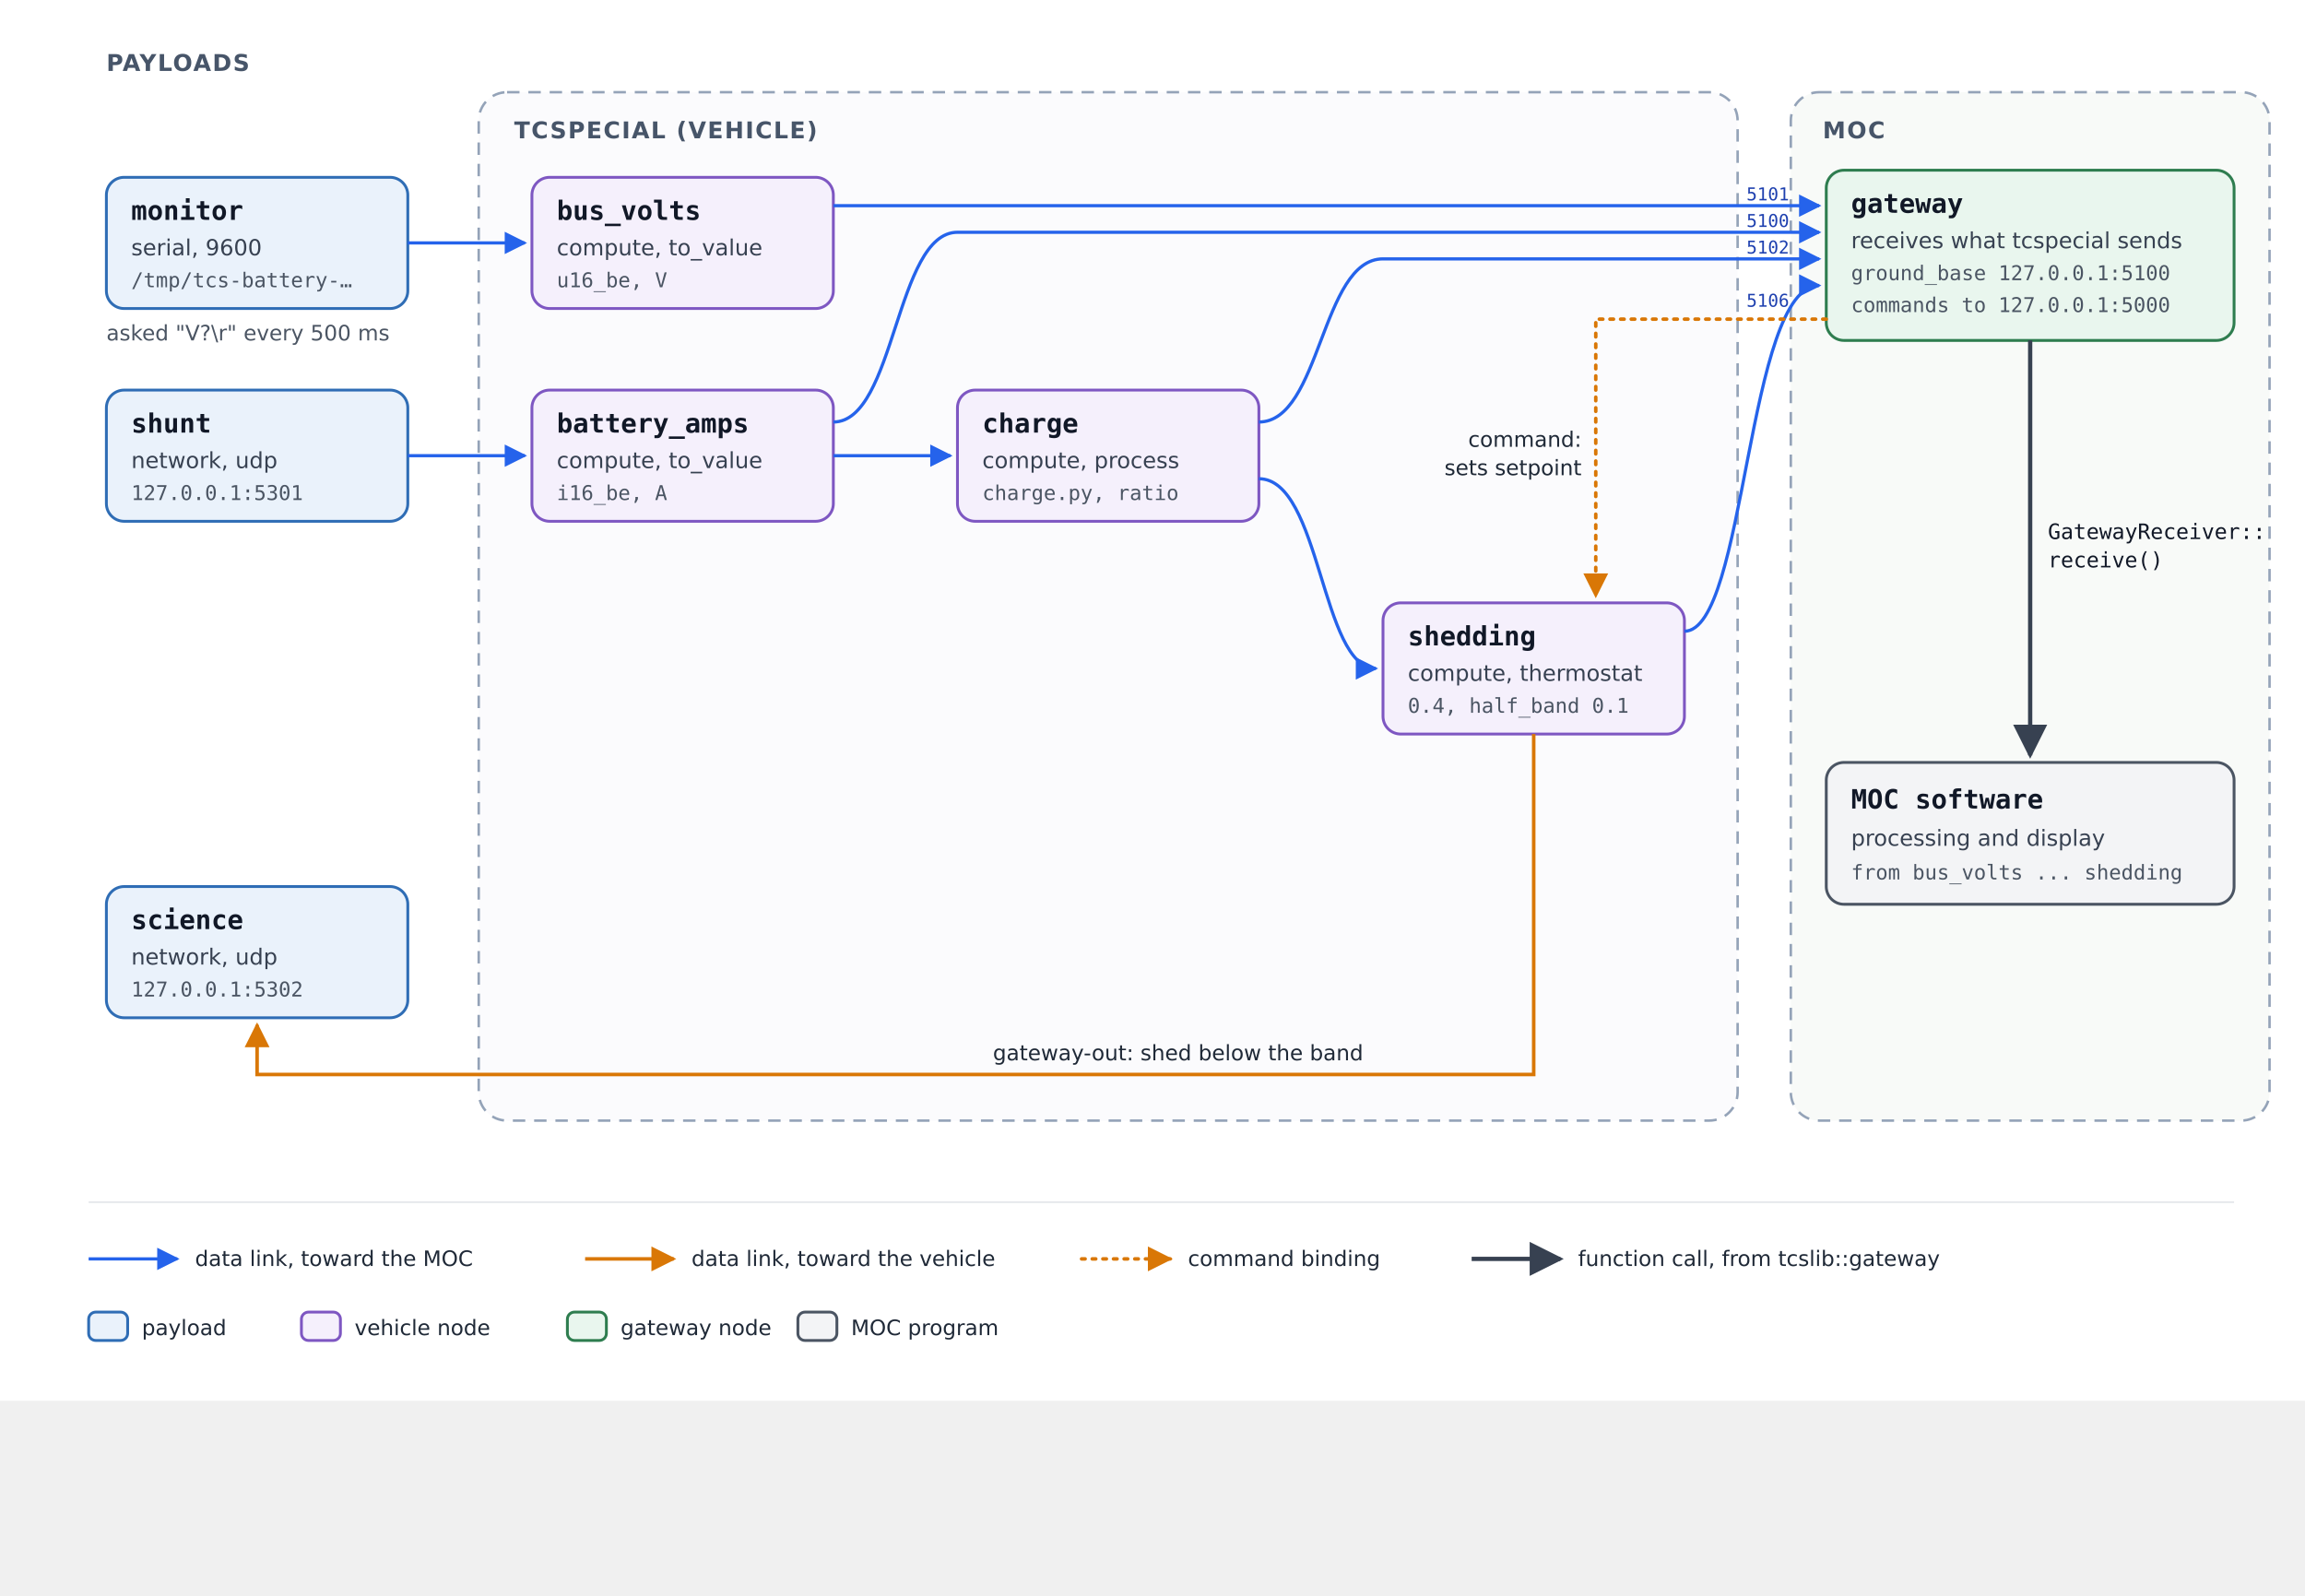
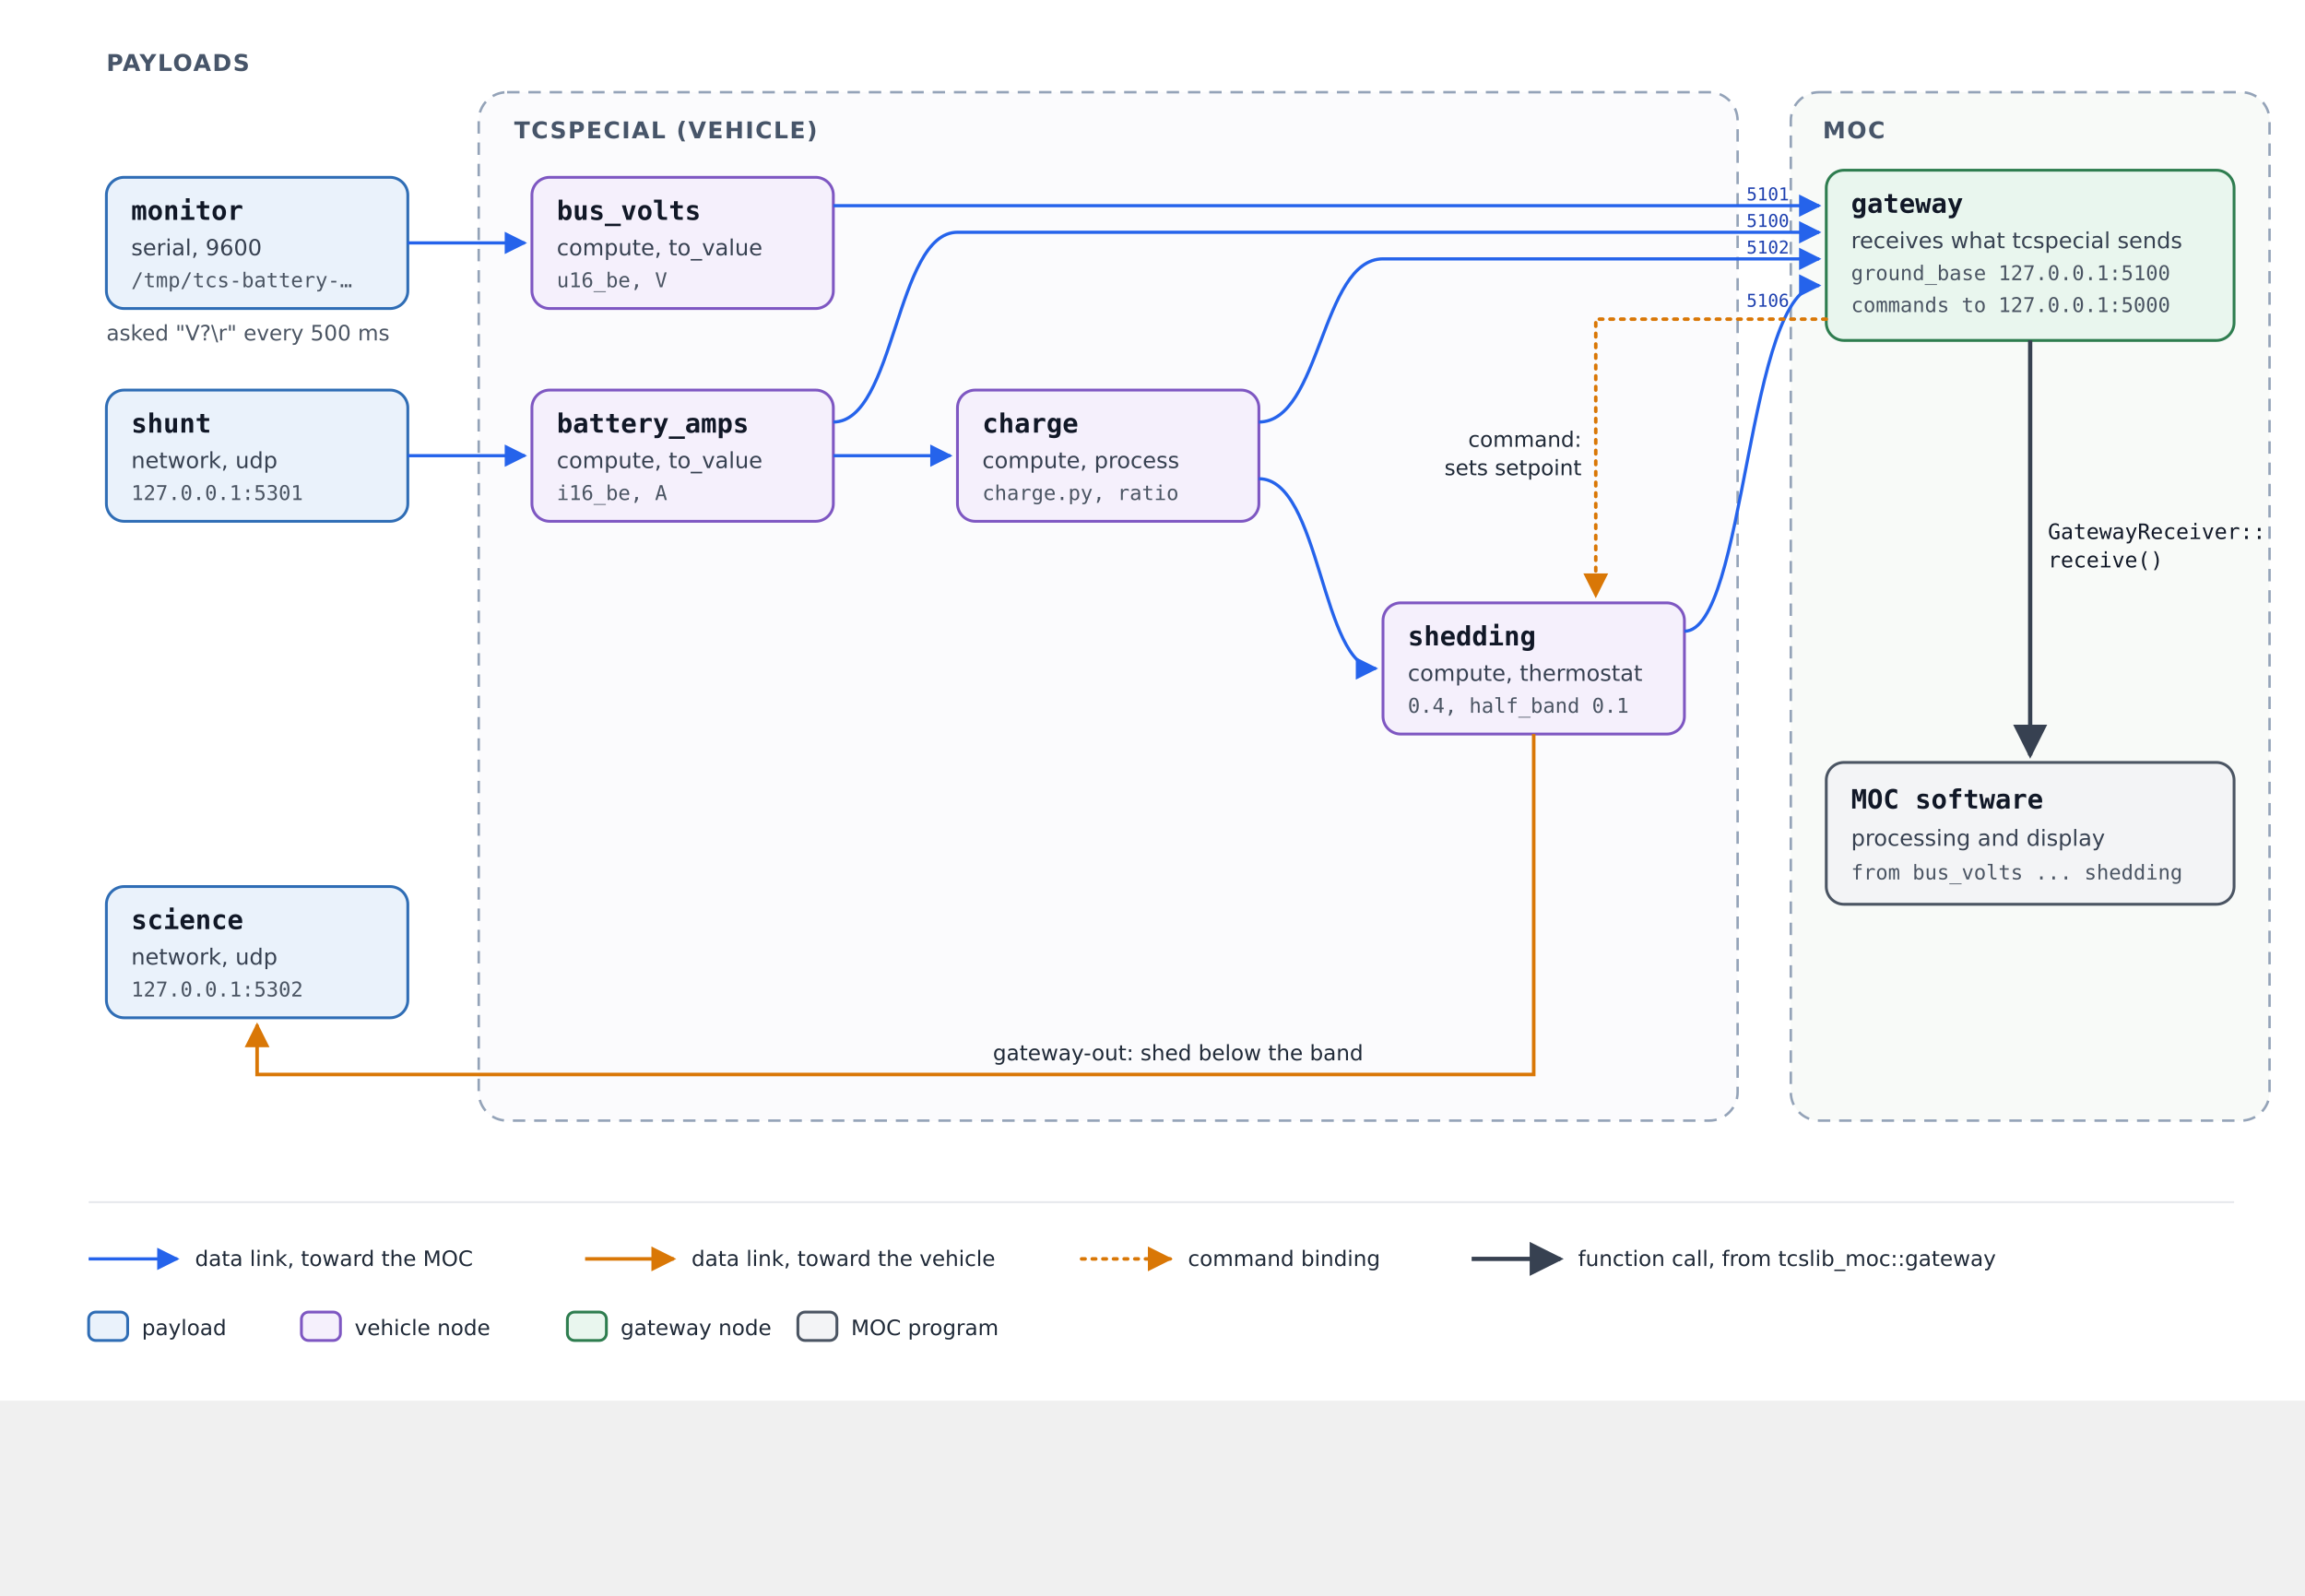
<svg xmlns="http://www.w3.org/2000/svg" width="1300" height="900" viewBox="0 0 1300 900" role="img" aria-labelledby="title desc">
  <defs>
    <style>
      text { font-family: "DejaVu Sans", Helvetica, Arial, sans-serif; fill: #111827; }
      .name { font-family: "DejaVu Sans Mono", Menlo, Consolas, monospace; font-size: 15px; font-weight: bold; }
      .kind { font-size: 12.5px; fill: #374151; }
      .detail { font-family: "DejaVu Sans Mono", Menlo, Consolas, monospace; font-size: 11.5px; fill: #4b5563; }
      .port { font-family: "DejaVu Sans Mono", Menlo, Consolas, monospace; font-size: 10.5px; fill: #6b21a8; }
      .heading { font-size: 13px; font-weight: bold; fill: #475569; letter-spacing: 0.06em; }
      .label { font-size: 12px; fill: #1f2937; }
      .note { font-size: 12px; fill: #4b5563; }
      .payload { fill: #eaf2fb; stroke: #2f6db5; stroke-width: 1.6; }
      .vehicle { fill: #f5f0fc; stroke: #7e57c2; stroke-width: 1.6; }
      .gateway { fill: #e9f6ee; stroke: #2e7d4f; stroke-width: 1.6; }
      .ground { fill: #f3f4f6; stroke: #4b5563; stroke-width: 1.6; }
      .groundside { fill: #f8faf8; stroke: #94a3b8; stroke-width: 1.4; stroke-dasharray: 7 5; }
      .call { fill: none; stroke: #374151; stroke-width: 2.4; }
      .code { font-family: "DejaVu Sans Mono", Menlo, Consolas, monospace; font-size: 12px; fill: #111827; }
      .portno { font-family: "DejaVu Sans Mono", Menlo, Consolas, monospace; font-size: 10px; fill: #1e40af; }
      .boundary { fill: #fbfbfd; stroke: #94a3b8; stroke-width: 1.4; stroke-dasharray: 7 5; }
      .group { fill: none; stroke: #64748b; stroke-width: 1.2; stroke-dasharray: 3 3; }
      .groundward { fill: none; stroke: #2563eb; stroke-width: 1.8; }
      .vehicleward { fill: none; stroke: #d97706; stroke-width: 2; }
      .command { fill: none; stroke: #d97706; stroke-width: 2; stroke-dasharray: 2 4; stroke-linecap: round; }
    </style>
    <marker id="arrow-blue" viewBox="0 0 10 10" refX="9" refY="5" markerWidth="7" markerHeight="7" orient="auto-start-reverse">
      <path d="M0,0 L10,5 L0,10 z" fill="#2563eb" />
    </marker>
    <marker id="arrow-orange" viewBox="0 0 10 10" refX="9" refY="5" markerWidth="7" markerHeight="7" orient="auto-start-reverse">
      <path d="M0,0 L10,5 L0,10 z" fill="#d97706" />
    </marker>
    <marker id="arrow-call" viewBox="0 0 10 10" refX="9" refY="5" markerWidth="8" markerHeight="8" orient="auto-start-reverse">
      <path d="M0,0 L10,5 L0,10 z" fill="#374151" />
    </marker>
  </defs>
  <rect width="1300" height="790" fill="#ffffff" />
  <text class="heading" x="60" y="40">PAYLOADS</text>
  <rect class="boundary" x="270" y="52" width="710" height="580" rx="16" />
  <text class="heading" x="290" y="78">TCSPECIAL (VEHICLE)</text>
  <rect class="payload" x="60" y="100" width="170" height="74" rx="10" />
  <text class="name" x="74" y="124">monitor</text>
  <text class="kind" x="74" y="144">serial, 9600</text>
  <text class="detail" x="74" y="162">/tmp/tcs-battery-…</text>
  <text class="note" x="60" y="192">asked "V?\r" every 500 ms</text>
  <rect class="payload" x="60" y="220" width="170" height="74" rx="10" />
  <text class="name" x="74" y="244">shunt</text>
  <text class="kind" x="74" y="264">network, udp</text>
  <text class="detail" x="74" y="282">127.0.0.1:5301</text>
  <rect class="payload" x="60" y="500" width="170" height="74" rx="10" />
  <text class="name" x="74" y="524">science</text>
  <text class="kind" x="74" y="544">network, udp</text>
  <text class="detail" x="74" y="562">127.0.0.1:5302</text>
  <rect class="vehicle" x="300" y="100" width="170" height="74" rx="10" />
  <text class="name" x="314" y="124">bus_volts</text>
  <text class="kind" x="314" y="144">compute, to_value</text>
  <text class="detail" x="314" y="162">u16_be, V</text>
  <rect class="vehicle" x="300" y="220" width="170" height="74" rx="10" />
  <text class="name" x="314" y="244">battery_amps</text>
  <text class="kind" x="314" y="264">compute, to_value</text>
  <text class="detail" x="314" y="282">i16_be, A</text>
  <rect class="vehicle" x="540" y="220" width="170" height="74" rx="10" />
  <text class="name" x="554" y="244">charge</text>
  <text class="kind" x="554" y="264">compute, process</text>
  <text class="detail" x="554" y="282">charge.py, ratio</text>
  <rect class="vehicle" x="780" y="340" width="170" height="74" rx="10" />
  <text class="name" x="794" y="364">shedding</text>
  <text class="kind" x="794" y="384">compute, thermostat</text>
  <text class="detail" x="794" y="402">0.4, half_band 0.1</text>
  <rect class="groundside" x="1010" y="52" width="270" height="580" rx="16" />
  <text class="heading" x="1028" y="78">MOC</text>
  <rect class="gateway" x="1030" y="96" width="230" height="96" rx="10" />
  <text class="name" x="1044" y="120">gateway</text>
  <text class="kind" x="1044" y="140">receives what tcspecial sends</text>
  <text class="detail" x="1044" y="158">ground_base 127.0.0.1:5100</text>
  <text class="detail" x="1044" y="176">commands to 127.0.0.1:5000</text>
  <rect class="ground" x="1030" y="430" width="230" height="80" rx="10" />
  <text class="name" x="1044" y="456">MOC software</text>
  <text class="kind" x="1044" y="477">processing and display</text>
  <text class="detail" x="1044" y="496">from bus_volts ... shedding</text>
  <path class="groundward" d="M230,137 L296,137" marker-end="url(#arrow-blue)" />
  <path class="groundward" d="M230,257 L296,257" marker-end="url(#arrow-blue)" />
  <path class="groundward" d="M470,116 L1026,116" marker-end="url(#arrow-blue)" />
  <path class="groundward" d="M470,238 C505,238 505,131 540,131 L1026,131" marker-end="url(#arrow-blue)" />
  <path class="groundward" d="M710,238 C745,238 745,146 780,146 L1026,146" marker-end="url(#arrow-blue)" />
  <path class="groundward" d="M950,356 C985,356 985,161 1026,161" marker-end="url(#arrow-blue)" />
  <path class="groundward" d="M470,257 L536,257" marker-end="url(#arrow-blue)" />
  <path class="groundward" d="M710,270 C745,270 745,377 776,377" marker-end="url(#arrow-blue)" />
  <path class="vehicleward" d="M865,414 L865,606 L145,606 L145,578" marker-end="url(#arrow-orange)" />
  <text class="label" x="560" y="598">gateway-out: shed below the band</text>
  <text class="portno" x="985" y="113">5101</text>
  <text class="portno" x="985" y="128">5100</text>
  <text class="portno" x="985" y="143">5102</text>
  <text class="portno" x="985" y="173">5106</text>
  <path class="command" d="M1030,180 L900,180 L900,336" marker-end="url(#arrow-orange)" />
  <text class="label" x="892" y="252" text-anchor="end">command:</text>
  <text class="label" x="892" y="268" text-anchor="end">sets setpoint</text>
  <path class="call" d="M1145,192 L1145,426" marker-end="url(#arrow-call)" />
  <text class="code" x="1155" y="304">GatewayReceiver::</text>
  <text class="code" x="1155" y="320">receive()</text>
  <line x1="50" y1="678" x2="1260" y2="678" stroke="#e5e7eb" stroke-width="1" />
  <path class="groundward" d="M50,710 L100,710" marker-end="url(#arrow-blue)" />
  <text class="label" x="110" y="714">data link, toward the MOC</text>
  <path class="vehicleward" d="M330,710 L380,710" marker-end="url(#arrow-orange)" />
  <text class="label" x="390" y="714">data link, toward the vehicle</text>
  <path class="command" d="M610,710 L660,710" marker-end="url(#arrow-orange)" />
  <text class="label" x="670" y="714">command binding</text>
  <path class="call" d="M830,710 L880,710" marker-end="url(#arrow-call)" />
-   <text class="label" x="890" y="714">function call, from tcslib::gateway</text>
+   <text class="label" x="890" y="714">function call, from tcslib_moc::gateway</text>
  <rect class="payload" x="50" y="740" width="22" height="16" rx="4" />
  <text class="label" x="80" y="753">payload</text>
  <rect class="vehicle" x="170" y="740" width="22" height="16" rx="4" />
  <text class="label" x="200" y="753">vehicle node</text>
  <rect class="gateway" x="320" y="740" width="22" height="16" rx="4" />
  <text class="label" x="350" y="753">gateway node</text>
  <rect class="ground" x="450" y="740" width="22" height="16" rx="4" />
  <text class="label" x="480" y="753">MOC program</text>
</svg>
